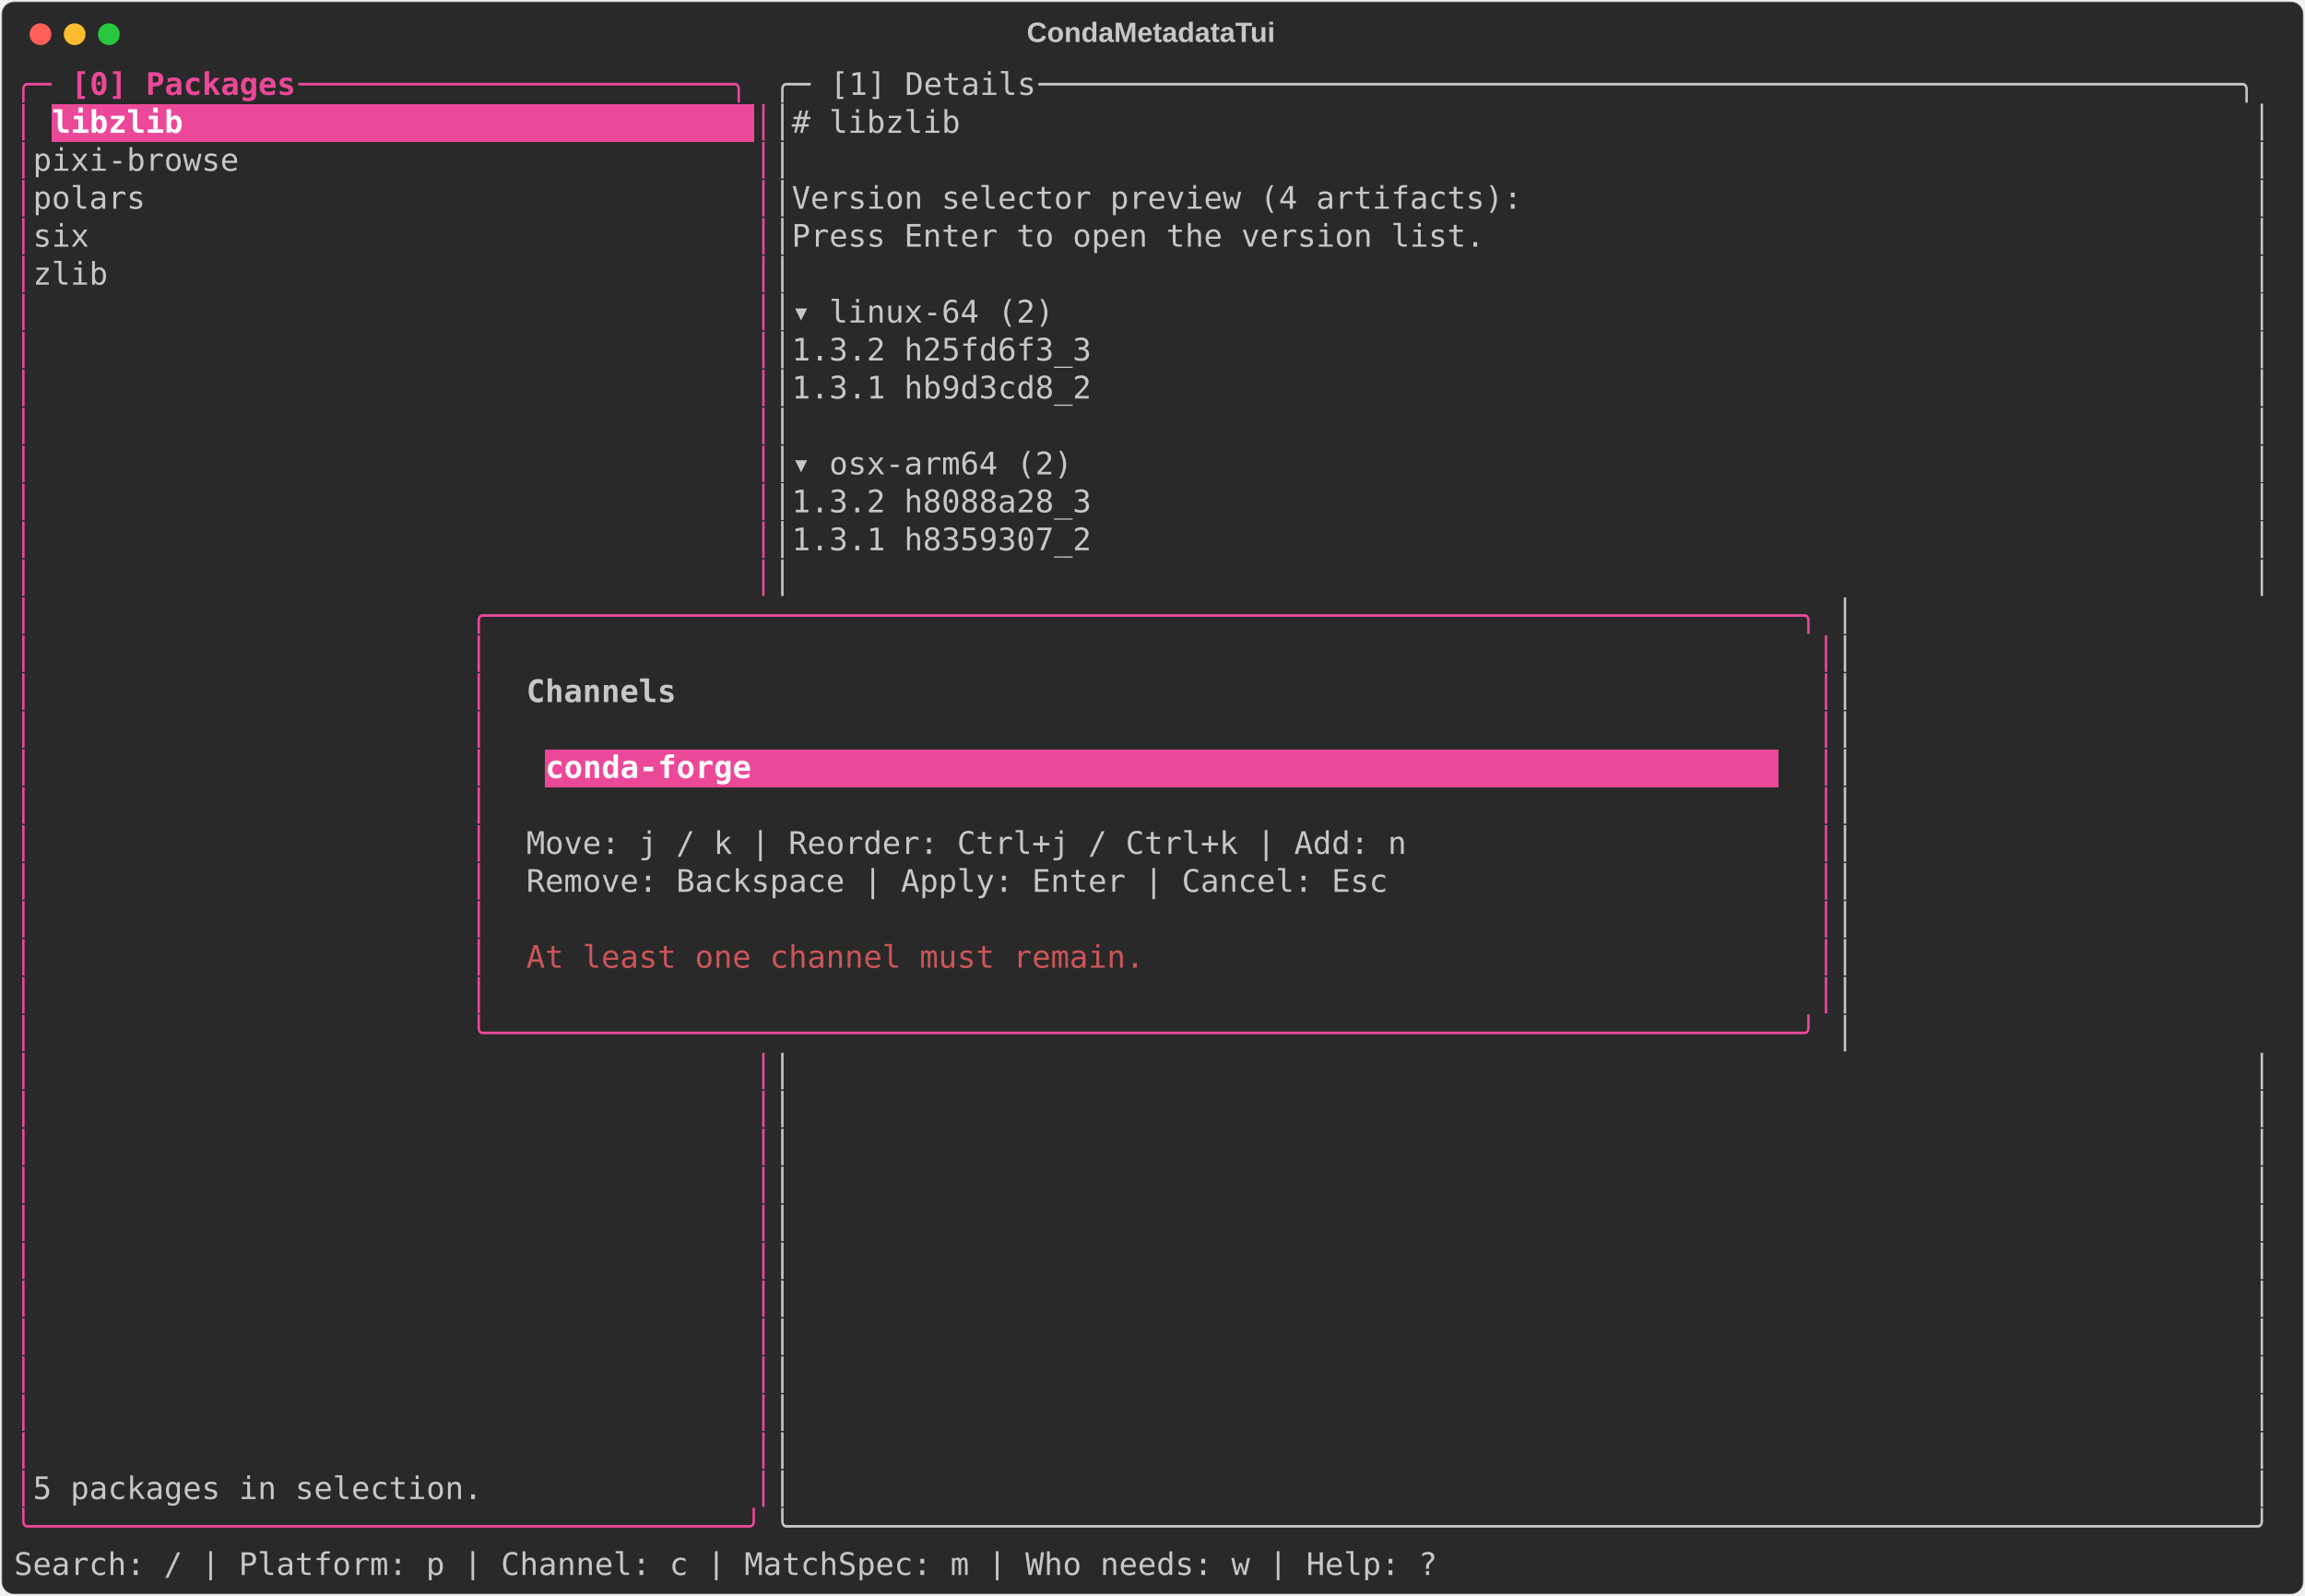
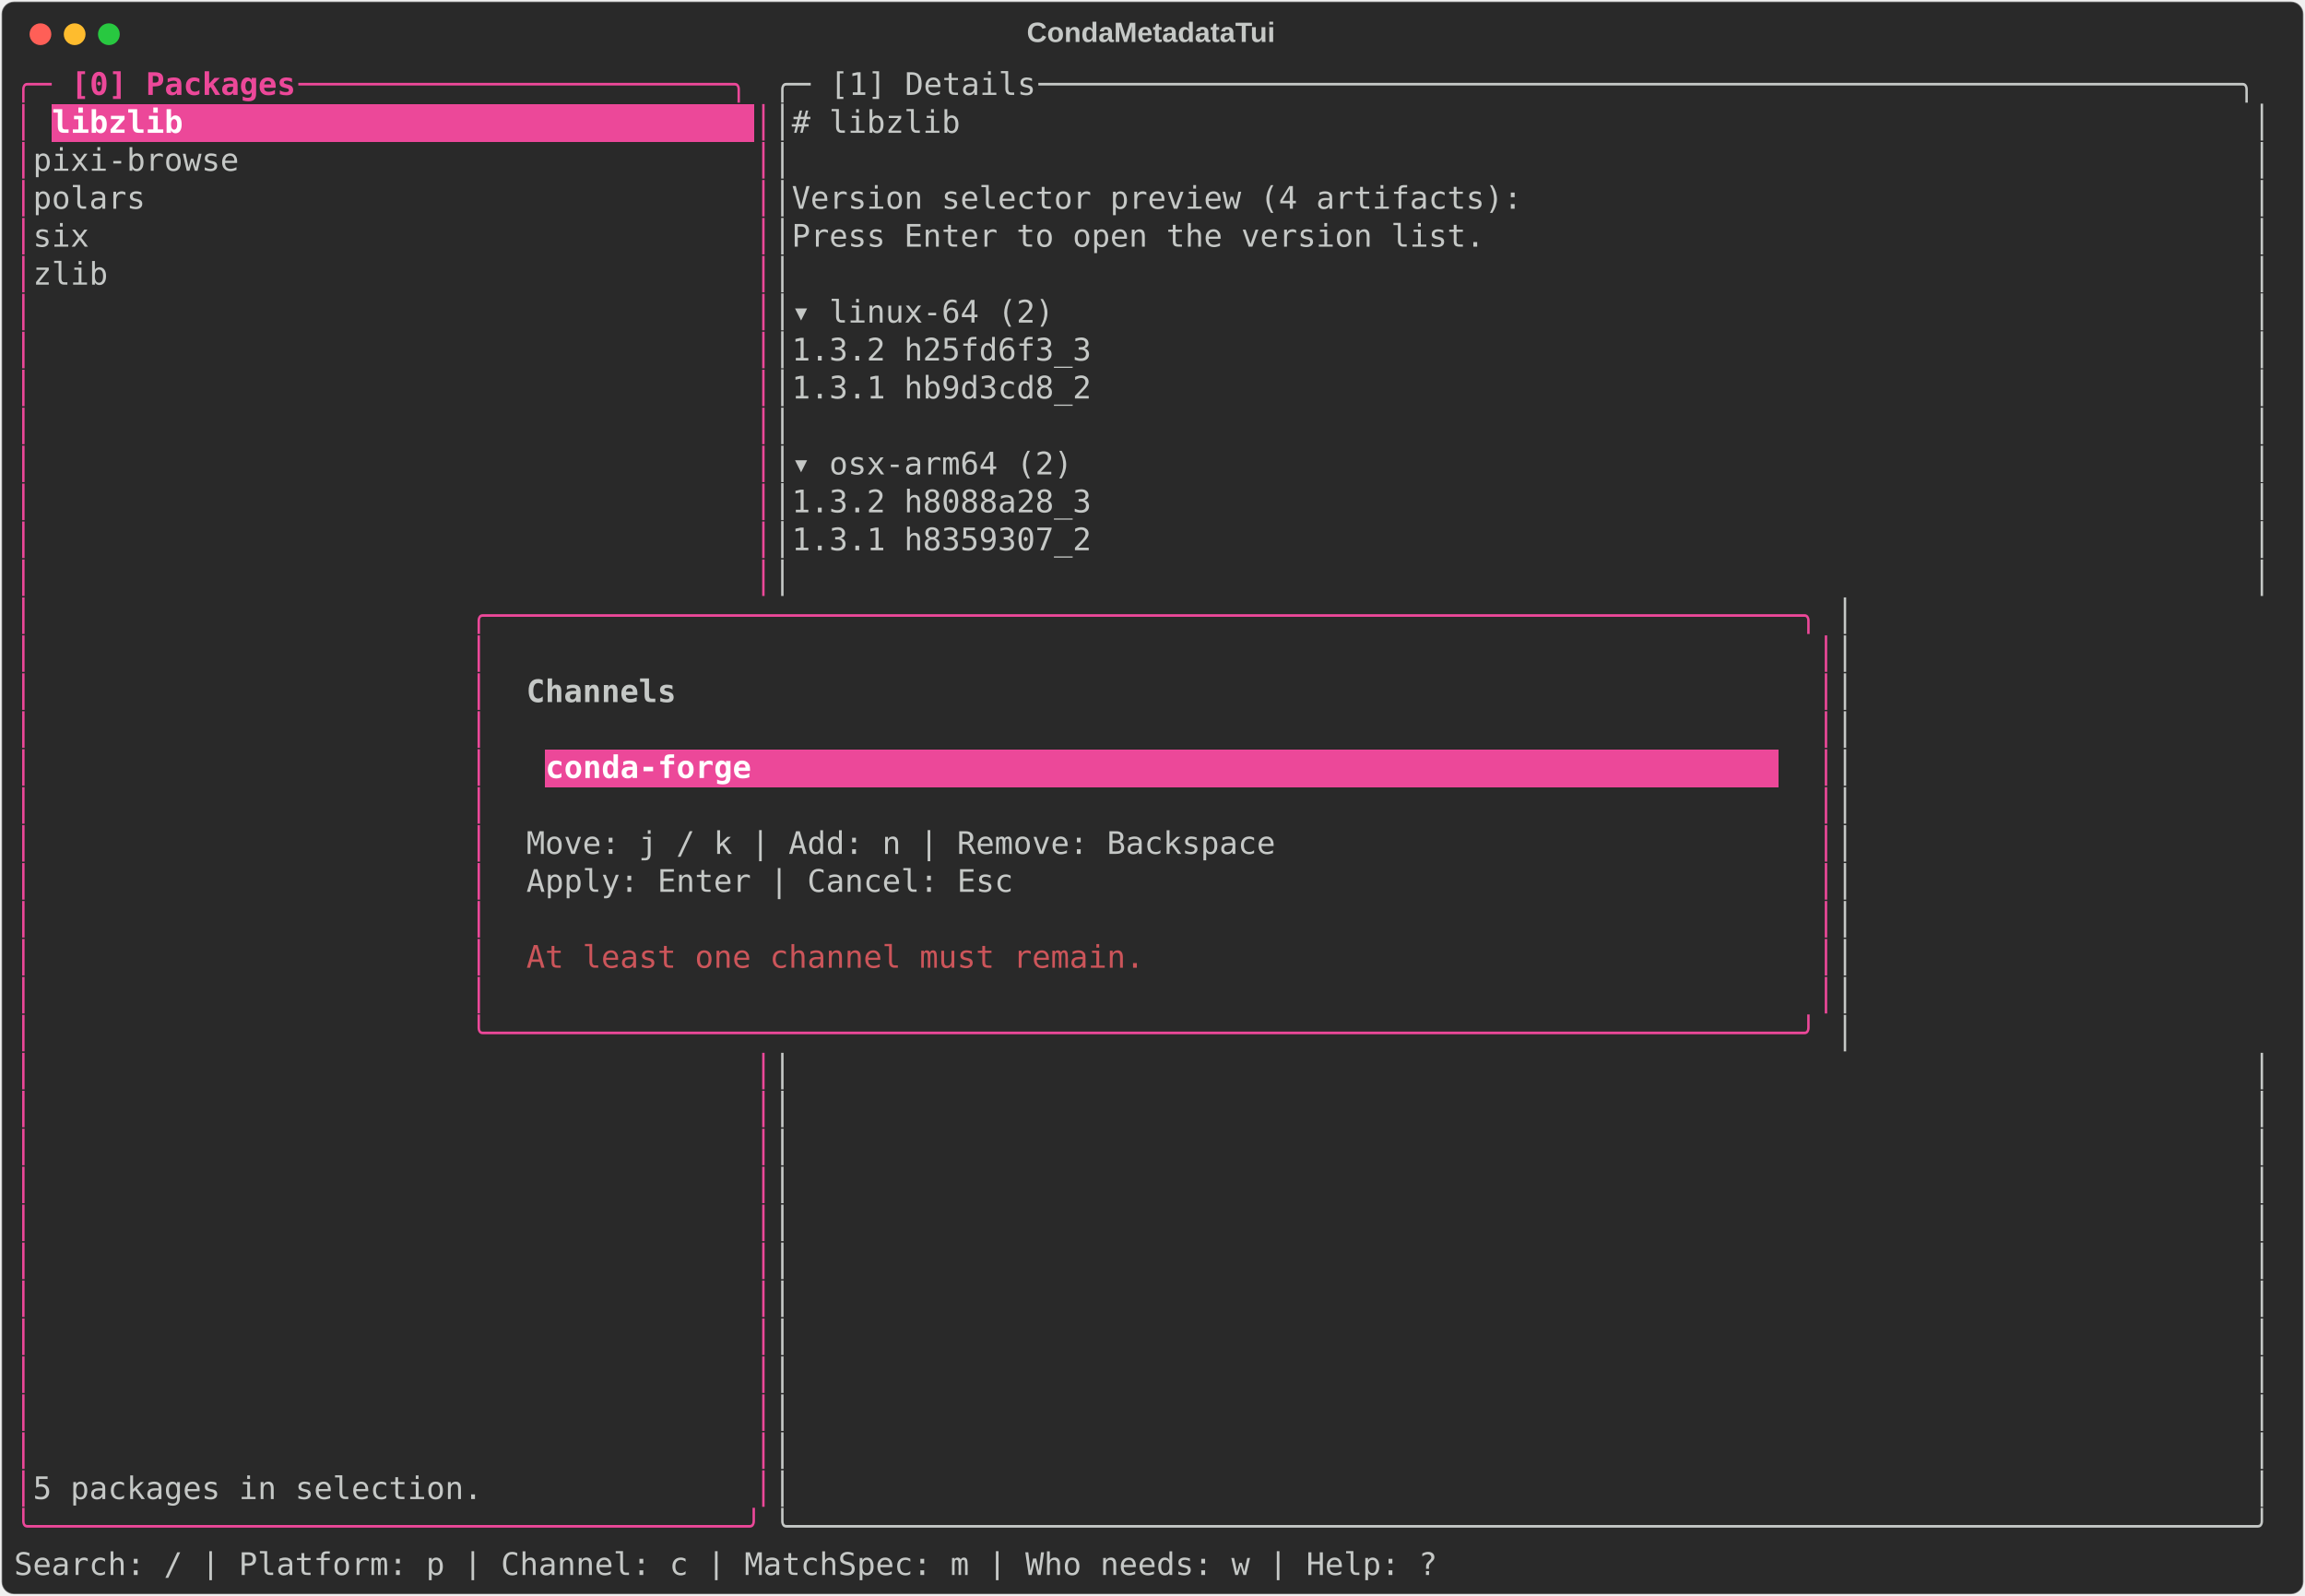
<svg xmlns="http://www.w3.org/2000/svg" class="rich-terminal" viewBox="0 0 1482 1026.0">
  <style>

    @font-face {
        font-family: "Fira Code";
        src: local("FiraCode-Regular"),
                url("https://cdnjs.cloudflare.com/ajax/libs/firacode/6.2.0/woff2/FiraCode-Regular.woff2") format("woff2"),
                url("https://cdnjs.cloudflare.com/ajax/libs/firacode/6.2.0/woff/FiraCode-Regular.woff") format("woff");
        font-style: normal;
        font-weight: 400;
    }
    @font-face {
        font-family: "Fira Code";
        src: local("FiraCode-Bold"),
                url("https://cdnjs.cloudflare.com/ajax/libs/firacode/6.2.0/woff2/FiraCode-Bold.woff2") format("woff2"),
                url("https://cdnjs.cloudflare.com/ajax/libs/firacode/6.2.0/woff/FiraCode-Bold.woff") format("woff");
        font-style: bold;
        font-weight: 700;
    }

    .terminal-matrix {
        font-family: Fira Code, monospace;
        font-size: 20px;
        line-height: 24.4px;
        font-variant-east-asian: full-width;
    }

    .terminal-title {
        font-size: 18px;
        font-weight: bold;
        font-family: arial;
    }

    .terminal-r1 { fill: #ec4899 }
.terminal-r2 { fill: #ec4899;font-weight: bold }
.terminal-r3 { fill: #c5c8c6 }
.terminal-r4 { fill: #ffffff;font-weight: bold }
.terminal-r5 { fill: #c5c8c6;font-weight: bold }
.terminal-r6 { fill: #cc555a }
    </style>
  <defs>
    <clipPath id="terminal-clip-terminal">
      <rect x="0" y="0" width="1463.0" height="975.0" />
    </clipPath>
    <clipPath id="terminal-line-0">
      <rect x="0" y="1.5" width="1464" height="24.65" />
    </clipPath>
    <clipPath id="terminal-line-1">
      <rect x="0" y="25.9" width="1464" height="24.65" />
    </clipPath>
    <clipPath id="terminal-line-2">
      <rect x="0" y="50.3" width="1464" height="24.65" />
    </clipPath>
    <clipPath id="terminal-line-3">
      <rect x="0" y="74.7" width="1464" height="24.65" />
    </clipPath>
    <clipPath id="terminal-line-4">
      <rect x="0" y="99.1" width="1464" height="24.65" />
    </clipPath>
    <clipPath id="terminal-line-5">
      <rect x="0" y="123.5" width="1464" height="24.65" />
    </clipPath>
    <clipPath id="terminal-line-6">
      <rect x="0" y="147.9" width="1464" height="24.65" />
    </clipPath>
    <clipPath id="terminal-line-7">
      <rect x="0" y="172.3" width="1464" height="24.65" />
    </clipPath>
    <clipPath id="terminal-line-8">
      <rect x="0" y="196.7" width="1464" height="24.65" />
    </clipPath>
    <clipPath id="terminal-line-9">
      <rect x="0" y="221.1" width="1464" height="24.65" />
    </clipPath>
    <clipPath id="terminal-line-10">
      <rect x="0" y="245.5" width="1464" height="24.65" />
    </clipPath>
    <clipPath id="terminal-line-11">
      <rect x="0" y="269.9" width="1464" height="24.65" />
    </clipPath>
    <clipPath id="terminal-line-12">
      <rect x="0" y="294.3" width="1464" height="24.65" />
    </clipPath>
    <clipPath id="terminal-line-13">
      <rect x="0" y="318.7" width="1464" height="24.65" />
    </clipPath>
    <clipPath id="terminal-line-14">
      <rect x="0" y="343.1" width="1464" height="24.65" />
    </clipPath>
    <clipPath id="terminal-line-15">
      <rect x="0" y="367.5" width="1464" height="24.65" />
    </clipPath>
    <clipPath id="terminal-line-16">
      <rect x="0" y="391.9" width="1464" height="24.65" />
    </clipPath>
    <clipPath id="terminal-line-17">
      <rect x="0" y="416.3" width="1464" height="24.65" />
    </clipPath>
    <clipPath id="terminal-line-18">
      <rect x="0" y="440.7" width="1464" height="24.65" />
    </clipPath>
    <clipPath id="terminal-line-19">
      <rect x="0" y="465.1" width="1464" height="24.65" />
    </clipPath>
    <clipPath id="terminal-line-20">
      <rect x="0" y="489.5" width="1464" height="24.65" />
    </clipPath>
    <clipPath id="terminal-line-21">
      <rect x="0" y="513.9" width="1464" height="24.65" />
    </clipPath>
    <clipPath id="terminal-line-22">
      <rect x="0" y="538.3" width="1464" height="24.65" />
    </clipPath>
    <clipPath id="terminal-line-23">
      <rect x="0" y="562.7" width="1464" height="24.65" />
    </clipPath>
    <clipPath id="terminal-line-24">
      <rect x="0" y="587.1" width="1464" height="24.65" />
    </clipPath>
    <clipPath id="terminal-line-25">
      <rect x="0" y="611.5" width="1464" height="24.65" />
    </clipPath>
    <clipPath id="terminal-line-26">
      <rect x="0" y="635.9" width="1464" height="24.65" />
    </clipPath>
    <clipPath id="terminal-line-27">
      <rect x="0" y="660.3" width="1464" height="24.65" />
    </clipPath>
    <clipPath id="terminal-line-28">
      <rect x="0" y="684.7" width="1464" height="24.65" />
    </clipPath>
    <clipPath id="terminal-line-29">
      <rect x="0" y="709.1" width="1464" height="24.65" />
    </clipPath>
    <clipPath id="terminal-line-30">
      <rect x="0" y="733.5" width="1464" height="24.65" />
    </clipPath>
    <clipPath id="terminal-line-31">
      <rect x="0" y="757.9" width="1464" height="24.65" />
    </clipPath>
    <clipPath id="terminal-line-32">
      <rect x="0" y="782.3" width="1464" height="24.65" />
    </clipPath>
    <clipPath id="terminal-line-33">
      <rect x="0" y="806.7" width="1464" height="24.65" />
    </clipPath>
    <clipPath id="terminal-line-34">
      <rect x="0" y="831.1" width="1464" height="24.65" />
    </clipPath>
    <clipPath id="terminal-line-35">
      <rect x="0" y="855.5" width="1464" height="24.65" />
    </clipPath>
    <clipPath id="terminal-line-36">
      <rect x="0" y="879.9" width="1464" height="24.65" />
    </clipPath>
    <clipPath id="terminal-line-37">
      <rect x="0" y="904.3" width="1464" height="24.65" />
    </clipPath>
    <clipPath id="terminal-line-38">
      <rect x="0" y="928.7" width="1464" height="24.65" />
    </clipPath>
  </defs>
  <rect fill="#292929" stroke="rgba(255,255,255,0.35)" stroke-width="1" x="1" y="1" width="1480" height="1024" rx="8" />
  <text class="terminal-title" fill="#c5c8c6" text-anchor="middle" x="740" y="27">CondaMetadataTui</text>
  <g transform="translate(26,22)">
    <circle cx="0" cy="0" r="7" fill="#ff5f57" />
    <circle cx="22" cy="0" r="7" fill="#febc2e" />
    <circle cx="44" cy="0" r="7" fill="#28c840" />
  </g>
  <g transform="translate(9, 41)" clip-path="url(#terminal-clip-terminal)">
    <rect fill="#ec4899" x="24.4" y="25.9" width="451.4" height="24.65" shape-rendering="crispEdges" />
    <rect fill="#ec4899" x="341.6" y="440.7" width="134.2" height="24.65" shape-rendering="crispEdges" />
    <rect fill="#ec4899" x="475.8" y="440.7" width="658.8" height="24.65" shape-rendering="crispEdges" />
    <g class="terminal-matrix">
      <text class="terminal-r1" x="0" y="20" textLength="36.6" clip-path="url(#terminal-line-0)">╭─ </text>
      <text class="terminal-r2" x="36.6" y="20" textLength="146.4" clip-path="url(#terminal-line-0)">[0] Packages</text>
      <text class="terminal-r1" x="183" y="20" textLength="305" clip-path="url(#terminal-line-0)"> ───────────────────────╮</text>
      <text class="terminal-r3" x="488" y="20" textLength="36.6" clip-path="url(#terminal-line-0)">╭─ </text>
      <text class="terminal-r3" x="524.6" y="20" textLength="134.2" clip-path="url(#terminal-line-0)">[1] Details</text>
      <text class="terminal-r3" x="658.8" y="20" textLength="805.2" clip-path="url(#terminal-line-0)"> ────────────────────────────────────────────────────────────────╮</text>
      <text class="terminal-r3" x="1464" y="20" textLength="12.2" clip-path="url(#terminal-line-0)">
</text>
      <text class="terminal-r1" x="0" y="44.4" textLength="12.2" clip-path="url(#terminal-line-1)">│</text>
      <text class="terminal-r4" x="24.4" y="44.4" textLength="451.4" clip-path="url(#terminal-line-1)">libzlib                              </text>
      <text class="terminal-r1" x="475.8" y="44.4" textLength="12.2" clip-path="url(#terminal-line-1)">│</text>
      <text class="terminal-r3" x="488" y="44.4" textLength="976" clip-path="url(#terminal-line-1)">│# libzlib                                                                     │</text>
      <text class="terminal-r3" x="1464" y="44.4" textLength="12.2" clip-path="url(#terminal-line-1)">
</text>
      <text class="terminal-r1" x="0" y="68.8" textLength="12.2" clip-path="url(#terminal-line-2)">│</text>
      <text class="terminal-r3" x="12.2" y="68.8" textLength="463.6" clip-path="url(#terminal-line-2)"> pixi-browse                          </text>
      <text class="terminal-r1" x="475.8" y="68.8" textLength="12.2" clip-path="url(#terminal-line-2)">│</text>
      <text class="terminal-r3" x="488" y="68.8" textLength="976" clip-path="url(#terminal-line-2)">│                                                                              │</text>
      <text class="terminal-r3" x="1464" y="68.8" textLength="12.2" clip-path="url(#terminal-line-2)">
</text>
      <text class="terminal-r1" x="0" y="93.2" textLength="12.2" clip-path="url(#terminal-line-3)">│</text>
      <text class="terminal-r3" x="12.2" y="93.2" textLength="463.6" clip-path="url(#terminal-line-3)"> polars                               </text>
      <text class="terminal-r1" x="475.8" y="93.2" textLength="12.2" clip-path="url(#terminal-line-3)">│</text>
      <text class="terminal-r3" x="488" y="93.2" textLength="976" clip-path="url(#terminal-line-3)">│Version selector preview (4 artifacts):                                       │</text>
      <text class="terminal-r3" x="1464" y="93.2" textLength="12.2" clip-path="url(#terminal-line-3)">
</text>
      <text class="terminal-r1" x="0" y="117.6" textLength="12.2" clip-path="url(#terminal-line-4)">│</text>
      <text class="terminal-r3" x="12.2" y="117.6" textLength="463.6" clip-path="url(#terminal-line-4)"> six                                  </text>
      <text class="terminal-r1" x="475.8" y="117.6" textLength="12.2" clip-path="url(#terminal-line-4)">│</text>
      <text class="terminal-r3" x="488" y="117.6" textLength="976" clip-path="url(#terminal-line-4)">│Press Enter to open the version list.                                         │</text>
      <text class="terminal-r3" x="1464" y="117.6" textLength="12.2" clip-path="url(#terminal-line-4)">
</text>
      <text class="terminal-r1" x="0" y="142" textLength="12.2" clip-path="url(#terminal-line-5)">│</text>
      <text class="terminal-r3" x="12.2" y="142" textLength="463.6" clip-path="url(#terminal-line-5)"> zlib                                 </text>
      <text class="terminal-r1" x="475.8" y="142" textLength="12.2" clip-path="url(#terminal-line-5)">│</text>
      <text class="terminal-r3" x="488" y="142" textLength="976" clip-path="url(#terminal-line-5)">│                                                                              │</text>
      <text class="terminal-r3" x="1464" y="142" textLength="12.2" clip-path="url(#terminal-line-5)">
</text>
      <text class="terminal-r1" x="0" y="166.4" textLength="12.2" clip-path="url(#terminal-line-6)">│</text>
      <text class="terminal-r1" x="475.8" y="166.4" textLength="12.2" clip-path="url(#terminal-line-6)">│</text>
      <text class="terminal-r3" x="488" y="166.4" textLength="976" clip-path="url(#terminal-line-6)">│▾ linux-64 (2)                                                                │</text>
      <text class="terminal-r3" x="1464" y="166.4" textLength="12.2" clip-path="url(#terminal-line-6)">
</text>
      <text class="terminal-r1" x="0" y="190.8" textLength="12.2" clip-path="url(#terminal-line-7)">│</text>
      <text class="terminal-r1" x="475.8" y="190.8" textLength="12.2" clip-path="url(#terminal-line-7)">│</text>
      <text class="terminal-r3" x="488" y="190.8" textLength="976" clip-path="url(#terminal-line-7)">│1.3.2 h25fd6f3_3                                                              │</text>
      <text class="terminal-r3" x="1464" y="190.8" textLength="12.2" clip-path="url(#terminal-line-7)">
</text>
      <text class="terminal-r1" x="0" y="215.2" textLength="12.2" clip-path="url(#terminal-line-8)">│</text>
      <text class="terminal-r1" x="475.8" y="215.2" textLength="12.2" clip-path="url(#terminal-line-8)">│</text>
      <text class="terminal-r3" x="488" y="215.2" textLength="976" clip-path="url(#terminal-line-8)">│1.3.1 hb9d3cd8_2                                                              │</text>
      <text class="terminal-r3" x="1464" y="215.2" textLength="12.2" clip-path="url(#terminal-line-8)">
</text>
      <text class="terminal-r1" x="0" y="239.6" textLength="12.2" clip-path="url(#terminal-line-9)">│</text>
      <text class="terminal-r1" x="475.8" y="239.6" textLength="12.2" clip-path="url(#terminal-line-9)">│</text>
      <text class="terminal-r3" x="488" y="239.6" textLength="976" clip-path="url(#terminal-line-9)">│                                                                              │</text>
      <text class="terminal-r3" x="1464" y="239.6" textLength="12.2" clip-path="url(#terminal-line-9)">
</text>
      <text class="terminal-r1" x="0" y="264" textLength="12.2" clip-path="url(#terminal-line-10)">│</text>
      <text class="terminal-r1" x="475.8" y="264" textLength="12.2" clip-path="url(#terminal-line-10)">│</text>
      <text class="terminal-r3" x="488" y="264" textLength="976" clip-path="url(#terminal-line-10)">│▾ osx-arm64 (2)                                                               │</text>
      <text class="terminal-r3" x="1464" y="264" textLength="12.2" clip-path="url(#terminal-line-10)">
</text>
      <text class="terminal-r1" x="0" y="288.4" textLength="12.2" clip-path="url(#terminal-line-11)">│</text>
      <text class="terminal-r1" x="475.8" y="288.4" textLength="12.2" clip-path="url(#terminal-line-11)">│</text>
      <text class="terminal-r3" x="488" y="288.4" textLength="976" clip-path="url(#terminal-line-11)">│1.3.2 h8088a28_3                                                              │</text>
      <text class="terminal-r3" x="1464" y="288.4" textLength="12.2" clip-path="url(#terminal-line-11)">
</text>
      <text class="terminal-r1" x="0" y="312.8" textLength="12.2" clip-path="url(#terminal-line-12)">│</text>
      <text class="terminal-r1" x="475.8" y="312.8" textLength="12.2" clip-path="url(#terminal-line-12)">│</text>
      <text class="terminal-r3" x="488" y="312.8" textLength="976" clip-path="url(#terminal-line-12)">│1.3.1 h8359307_2                                                              │</text>
      <text class="terminal-r3" x="1464" y="312.8" textLength="12.2" clip-path="url(#terminal-line-12)">
</text>
      <text class="terminal-r1" x="0" y="337.2" textLength="12.2" clip-path="url(#terminal-line-13)">│</text>
      <text class="terminal-r1" x="475.8" y="337.2" textLength="12.2" clip-path="url(#terminal-line-13)">│</text>
      <text class="terminal-r3" x="488" y="337.2" textLength="976" clip-path="url(#terminal-line-13)">│                                                                              │</text>
      <text class="terminal-r3" x="1464" y="337.2" textLength="12.2" clip-path="url(#terminal-line-13)">
</text>
      <text class="terminal-r1" x="0" y="361.6" textLength="12.2" clip-path="url(#terminal-line-14)">│</text>
      <text class="terminal-r1" x="292.8" y="361.6" textLength="878.4" clip-path="url(#terminal-line-14)">╭──────────────────────────────────────────────────────────────────────╮</text>
      <text class="terminal-r3" x="1171.2" y="361.6" textLength="292.8" clip-path="url(#terminal-line-14)">                       │</text>
      <text class="terminal-r3" x="1464" y="361.6" textLength="12.2" clip-path="url(#terminal-line-14)">
</text>
      <text class="terminal-r1" x="0" y="386" textLength="12.2" clip-path="url(#terminal-line-15)">│</text>
      <text class="terminal-r1" x="292.8" y="386" textLength="12.2" clip-path="url(#terminal-line-15)">│</text>
      <text class="terminal-r1" x="1159" y="386" textLength="12.2" clip-path="url(#terminal-line-15)">│</text>
      <text class="terminal-r3" x="1171.2" y="386" textLength="292.8" clip-path="url(#terminal-line-15)">                       │</text>
      <text class="terminal-r3" x="1464" y="386" textLength="12.2" clip-path="url(#terminal-line-15)">
</text>
      <text class="terminal-r1" x="0" y="410.4" textLength="12.2" clip-path="url(#terminal-line-16)">│</text>
      <text class="terminal-r1" x="292.8" y="410.4" textLength="12.2" clip-path="url(#terminal-line-16)">│</text>
      <text class="terminal-r5" x="329.4" y="410.4" textLength="97.6" clip-path="url(#terminal-line-16)">Channels</text>
      <text class="terminal-r1" x="1159" y="410.4" textLength="12.2" clip-path="url(#terminal-line-16)">│</text>
      <text class="terminal-r3" x="1171.2" y="410.4" textLength="292.8" clip-path="url(#terminal-line-16)">                       │</text>
      <text class="terminal-r3" x="1464" y="410.4" textLength="12.2" clip-path="url(#terminal-line-16)">
</text>
      <text class="terminal-r1" x="0" y="434.8" textLength="12.2" clip-path="url(#terminal-line-17)">│</text>
      <text class="terminal-r1" x="292.8" y="434.8" textLength="12.2" clip-path="url(#terminal-line-17)">│</text>
      <text class="terminal-r1" x="1159" y="434.8" textLength="12.2" clip-path="url(#terminal-line-17)">│</text>
      <text class="terminal-r3" x="1171.2" y="434.8" textLength="292.8" clip-path="url(#terminal-line-17)">                       │</text>
      <text class="terminal-r3" x="1464" y="434.8" textLength="12.2" clip-path="url(#terminal-line-17)">
</text>
      <text class="terminal-r1" x="0" y="459.2" textLength="12.2" clip-path="url(#terminal-line-18)">│</text>
      <text class="terminal-r1" x="292.8" y="459.2" textLength="12.2" clip-path="url(#terminal-line-18)">│</text>
      <text class="terminal-r4" x="341.6" y="459.2" textLength="134.2" clip-path="url(#terminal-line-18)">conda-forge</text>
      <text class="terminal-r1" x="1159" y="459.2" textLength="12.2" clip-path="url(#terminal-line-18)">│</text>
      <text class="terminal-r3" x="1171.2" y="459.2" textLength="292.8" clip-path="url(#terminal-line-18)">                       │</text>
      <text class="terminal-r3" x="1464" y="459.2" textLength="12.2" clip-path="url(#terminal-line-18)">
</text>
      <text class="terminal-r1" x="0" y="483.6" textLength="12.2" clip-path="url(#terminal-line-19)">│</text>
      <text class="terminal-r1" x="292.8" y="483.6" textLength="12.2" clip-path="url(#terminal-line-19)">│</text>
      <text class="terminal-r1" x="1159" y="483.6" textLength="12.2" clip-path="url(#terminal-line-19)">│</text>
      <text class="terminal-r3" x="1171.2" y="483.6" textLength="292.8" clip-path="url(#terminal-line-19)">                       │</text>
      <text class="terminal-r3" x="1464" y="483.6" textLength="12.2" clip-path="url(#terminal-line-19)">
</text>
      <text class="terminal-r1" x="0" y="508" textLength="12.2" clip-path="url(#terminal-line-20)">│</text>
      <text class="terminal-r1" x="292.8" y="508" textLength="12.2" clip-path="url(#terminal-line-20)">│</text>
-       <text class="terminal-r3" x="329.4" y="508" textLength="573.4" clip-path="url(#terminal-line-20)">Move: j / k | Reorder: Ctrl+j / Ctrl+k | Add: n</text>
+       <text class="terminal-r3" x="329.4" y="508" textLength="488" clip-path="url(#terminal-line-20)">Move: j / k | Add: n | Remove: Backspace</text>
      <text class="terminal-r1" x="1159" y="508" textLength="12.2" clip-path="url(#terminal-line-20)">│</text>
      <text class="terminal-r3" x="1171.2" y="508" textLength="292.8" clip-path="url(#terminal-line-20)">                       │</text>
      <text class="terminal-r3" x="1464" y="508" textLength="12.2" clip-path="url(#terminal-line-20)">
</text>
      <text class="terminal-r1" x="0" y="532.4" textLength="12.2" clip-path="url(#terminal-line-21)">│</text>
      <text class="terminal-r1" x="292.8" y="532.4" textLength="12.2" clip-path="url(#terminal-line-21)">│</text>
-       <text class="terminal-r3" x="329.4" y="532.4" textLength="561.2" clip-path="url(#terminal-line-21)">Remove: Backspace | Apply: Enter | Cancel: Esc</text>
+       <text class="terminal-r3" x="329.4" y="532.4" textLength="317.2" clip-path="url(#terminal-line-21)">Apply: Enter | Cancel: Esc</text>
      <text class="terminal-r1" x="1159" y="532.4" textLength="12.2" clip-path="url(#terminal-line-21)">│</text>
      <text class="terminal-r3" x="1171.2" y="532.4" textLength="292.8" clip-path="url(#terminal-line-21)">                       │</text>
      <text class="terminal-r3" x="1464" y="532.4" textLength="12.2" clip-path="url(#terminal-line-21)">
</text>
      <text class="terminal-r1" x="0" y="556.8" textLength="12.2" clip-path="url(#terminal-line-22)">│</text>
      <text class="terminal-r1" x="292.8" y="556.8" textLength="12.2" clip-path="url(#terminal-line-22)">│</text>
      <text class="terminal-r1" x="1159" y="556.8" textLength="12.2" clip-path="url(#terminal-line-22)">│</text>
      <text class="terminal-r3" x="1171.2" y="556.8" textLength="292.8" clip-path="url(#terminal-line-22)">                       │</text>
      <text class="terminal-r3" x="1464" y="556.8" textLength="12.2" clip-path="url(#terminal-line-22)">
</text>
      <text class="terminal-r1" x="0" y="581.2" textLength="12.2" clip-path="url(#terminal-line-23)">│</text>
      <text class="terminal-r1" x="292.8" y="581.2" textLength="12.2" clip-path="url(#terminal-line-23)">│</text>
      <text class="terminal-r6" x="329.4" y="581.2" textLength="402.6" clip-path="url(#terminal-line-23)">At least one channel must remain.</text>
      <text class="terminal-r1" x="1159" y="581.2" textLength="12.2" clip-path="url(#terminal-line-23)">│</text>
      <text class="terminal-r3" x="1171.2" y="581.2" textLength="292.8" clip-path="url(#terminal-line-23)">                       │</text>
      <text class="terminal-r3" x="1464" y="581.2" textLength="12.2" clip-path="url(#terminal-line-23)">
</text>
      <text class="terminal-r1" x="0" y="605.6" textLength="12.2" clip-path="url(#terminal-line-24)">│</text>
      <text class="terminal-r1" x="292.8" y="605.6" textLength="12.2" clip-path="url(#terminal-line-24)">│</text>
      <text class="terminal-r1" x="1159" y="605.6" textLength="12.2" clip-path="url(#terminal-line-24)">│</text>
      <text class="terminal-r3" x="1171.2" y="605.6" textLength="292.8" clip-path="url(#terminal-line-24)">                       │</text>
      <text class="terminal-r3" x="1464" y="605.6" textLength="12.2" clip-path="url(#terminal-line-24)">
</text>
      <text class="terminal-r1" x="0" y="630" textLength="12.2" clip-path="url(#terminal-line-25)">│</text>
      <text class="terminal-r1" x="292.8" y="630" textLength="878.4" clip-path="url(#terminal-line-25)">╰──────────────────────────────────────────────────────────────────────╯</text>
      <text class="terminal-r3" x="1171.2" y="630" textLength="292.8" clip-path="url(#terminal-line-25)">                       │</text>
      <text class="terminal-r3" x="1464" y="630" textLength="12.2" clip-path="url(#terminal-line-25)">
</text>
      <text class="terminal-r1" x="0" y="654.4" textLength="12.2" clip-path="url(#terminal-line-26)">│</text>
      <text class="terminal-r1" x="475.8" y="654.4" textLength="12.2" clip-path="url(#terminal-line-26)">│</text>
      <text class="terminal-r3" x="488" y="654.4" textLength="976" clip-path="url(#terminal-line-26)">│                                                                              │</text>
      <text class="terminal-r3" x="1464" y="654.4" textLength="12.2" clip-path="url(#terminal-line-26)">
</text>
      <text class="terminal-r1" x="0" y="678.8" textLength="12.2" clip-path="url(#terminal-line-27)">│</text>
      <text class="terminal-r1" x="475.8" y="678.8" textLength="12.2" clip-path="url(#terminal-line-27)">│</text>
      <text class="terminal-r3" x="488" y="678.8" textLength="976" clip-path="url(#terminal-line-27)">│                                                                              │</text>
      <text class="terminal-r3" x="1464" y="678.8" textLength="12.2" clip-path="url(#terminal-line-27)">
</text>
      <text class="terminal-r1" x="0" y="703.2" textLength="12.2" clip-path="url(#terminal-line-28)">│</text>
      <text class="terminal-r1" x="475.8" y="703.2" textLength="12.2" clip-path="url(#terminal-line-28)">│</text>
      <text class="terminal-r3" x="488" y="703.2" textLength="976" clip-path="url(#terminal-line-28)">│                                                                              │</text>
      <text class="terminal-r3" x="1464" y="703.2" textLength="12.2" clip-path="url(#terminal-line-28)">
</text>
      <text class="terminal-r1" x="0" y="727.6" textLength="12.2" clip-path="url(#terminal-line-29)">│</text>
      <text class="terminal-r1" x="475.8" y="727.6" textLength="12.2" clip-path="url(#terminal-line-29)">│</text>
      <text class="terminal-r3" x="488" y="727.6" textLength="976" clip-path="url(#terminal-line-29)">│                                                                              │</text>
      <text class="terminal-r3" x="1464" y="727.6" textLength="12.2" clip-path="url(#terminal-line-29)">
</text>
      <text class="terminal-r1" x="0" y="752" textLength="12.2" clip-path="url(#terminal-line-30)">│</text>
      <text class="terminal-r1" x="475.8" y="752" textLength="12.2" clip-path="url(#terminal-line-30)">│</text>
      <text class="terminal-r3" x="488" y="752" textLength="976" clip-path="url(#terminal-line-30)">│                                                                              │</text>
      <text class="terminal-r3" x="1464" y="752" textLength="12.2" clip-path="url(#terminal-line-30)">
</text>
      <text class="terminal-r1" x="0" y="776.4" textLength="12.2" clip-path="url(#terminal-line-31)">│</text>
      <text class="terminal-r1" x="475.8" y="776.4" textLength="12.2" clip-path="url(#terminal-line-31)">│</text>
      <text class="terminal-r3" x="488" y="776.4" textLength="976" clip-path="url(#terminal-line-31)">│                                                                              │</text>
      <text class="terminal-r3" x="1464" y="776.4" textLength="12.2" clip-path="url(#terminal-line-31)">
</text>
      <text class="terminal-r1" x="0" y="800.8" textLength="12.2" clip-path="url(#terminal-line-32)">│</text>
      <text class="terminal-r1" x="475.8" y="800.8" textLength="12.2" clip-path="url(#terminal-line-32)">│</text>
      <text class="terminal-r3" x="488" y="800.8" textLength="976" clip-path="url(#terminal-line-32)">│                                                                              │</text>
      <text class="terminal-r3" x="1464" y="800.8" textLength="12.2" clip-path="url(#terminal-line-32)">
</text>
      <text class="terminal-r1" x="0" y="825.2" textLength="12.2" clip-path="url(#terminal-line-33)">│</text>
      <text class="terminal-r1" x="475.8" y="825.2" textLength="12.2" clip-path="url(#terminal-line-33)">│</text>
      <text class="terminal-r3" x="488" y="825.2" textLength="976" clip-path="url(#terminal-line-33)">│                                                                              │</text>
      <text class="terminal-r3" x="1464" y="825.2" textLength="12.2" clip-path="url(#terminal-line-33)">
</text>
      <text class="terminal-r1" x="0" y="849.6" textLength="12.2" clip-path="url(#terminal-line-34)">│</text>
      <text class="terminal-r1" x="475.8" y="849.6" textLength="12.2" clip-path="url(#terminal-line-34)">│</text>
      <text class="terminal-r3" x="488" y="849.6" textLength="976" clip-path="url(#terminal-line-34)">│                                                                              │</text>
      <text class="terminal-r3" x="1464" y="849.6" textLength="12.2" clip-path="url(#terminal-line-34)">
</text>
      <text class="terminal-r1" x="0" y="874" textLength="12.2" clip-path="url(#terminal-line-35)">│</text>
      <text class="terminal-r1" x="475.8" y="874" textLength="12.2" clip-path="url(#terminal-line-35)">│</text>
      <text class="terminal-r3" x="488" y="874" textLength="976" clip-path="url(#terminal-line-35)">│                                                                              │</text>
      <text class="terminal-r3" x="1464" y="874" textLength="12.2" clip-path="url(#terminal-line-35)">
</text>
      <text class="terminal-r1" x="0" y="898.4" textLength="12.2" clip-path="url(#terminal-line-36)">│</text>
      <text class="terminal-r1" x="475.8" y="898.4" textLength="12.2" clip-path="url(#terminal-line-36)">│</text>
      <text class="terminal-r3" x="488" y="898.4" textLength="976" clip-path="url(#terminal-line-36)">│                                                                              │</text>
      <text class="terminal-r3" x="1464" y="898.4" textLength="12.2" clip-path="url(#terminal-line-36)">
</text>
      <text class="terminal-r1" x="0" y="922.8" textLength="12.2" clip-path="url(#terminal-line-37)">│</text>
      <text class="terminal-r3" x="12.2" y="922.8" textLength="463.6" clip-path="url(#terminal-line-37)">5 packages in selection.              </text>
      <text class="terminal-r1" x="475.8" y="922.8" textLength="12.2" clip-path="url(#terminal-line-37)">│</text>
      <text class="terminal-r3" x="488" y="922.8" textLength="976" clip-path="url(#terminal-line-37)">│                                                                              │</text>
      <text class="terminal-r3" x="1464" y="922.8" textLength="12.2" clip-path="url(#terminal-line-37)">
</text>
      <text class="terminal-r1" x="0" y="947.2" textLength="488" clip-path="url(#terminal-line-38)">╰──────────────────────────────────────╯</text>
      <text class="terminal-r3" x="488" y="947.2" textLength="976" clip-path="url(#terminal-line-38)">╰──────────────────────────────────────────────────────────────────────────────╯</text>
      <text class="terminal-r3" x="1464" y="947.2" textLength="12.2" clip-path="url(#terminal-line-38)">
</text>
      <text class="terminal-r3" x="0" y="971.6" textLength="1464" clip-path="url(#terminal-line-39)">Search: / | Platform: p | Channel: c | MatchSpec: m | Who needs: w | Help: ?                                            </text>
    </g>
  </g>
</svg>
